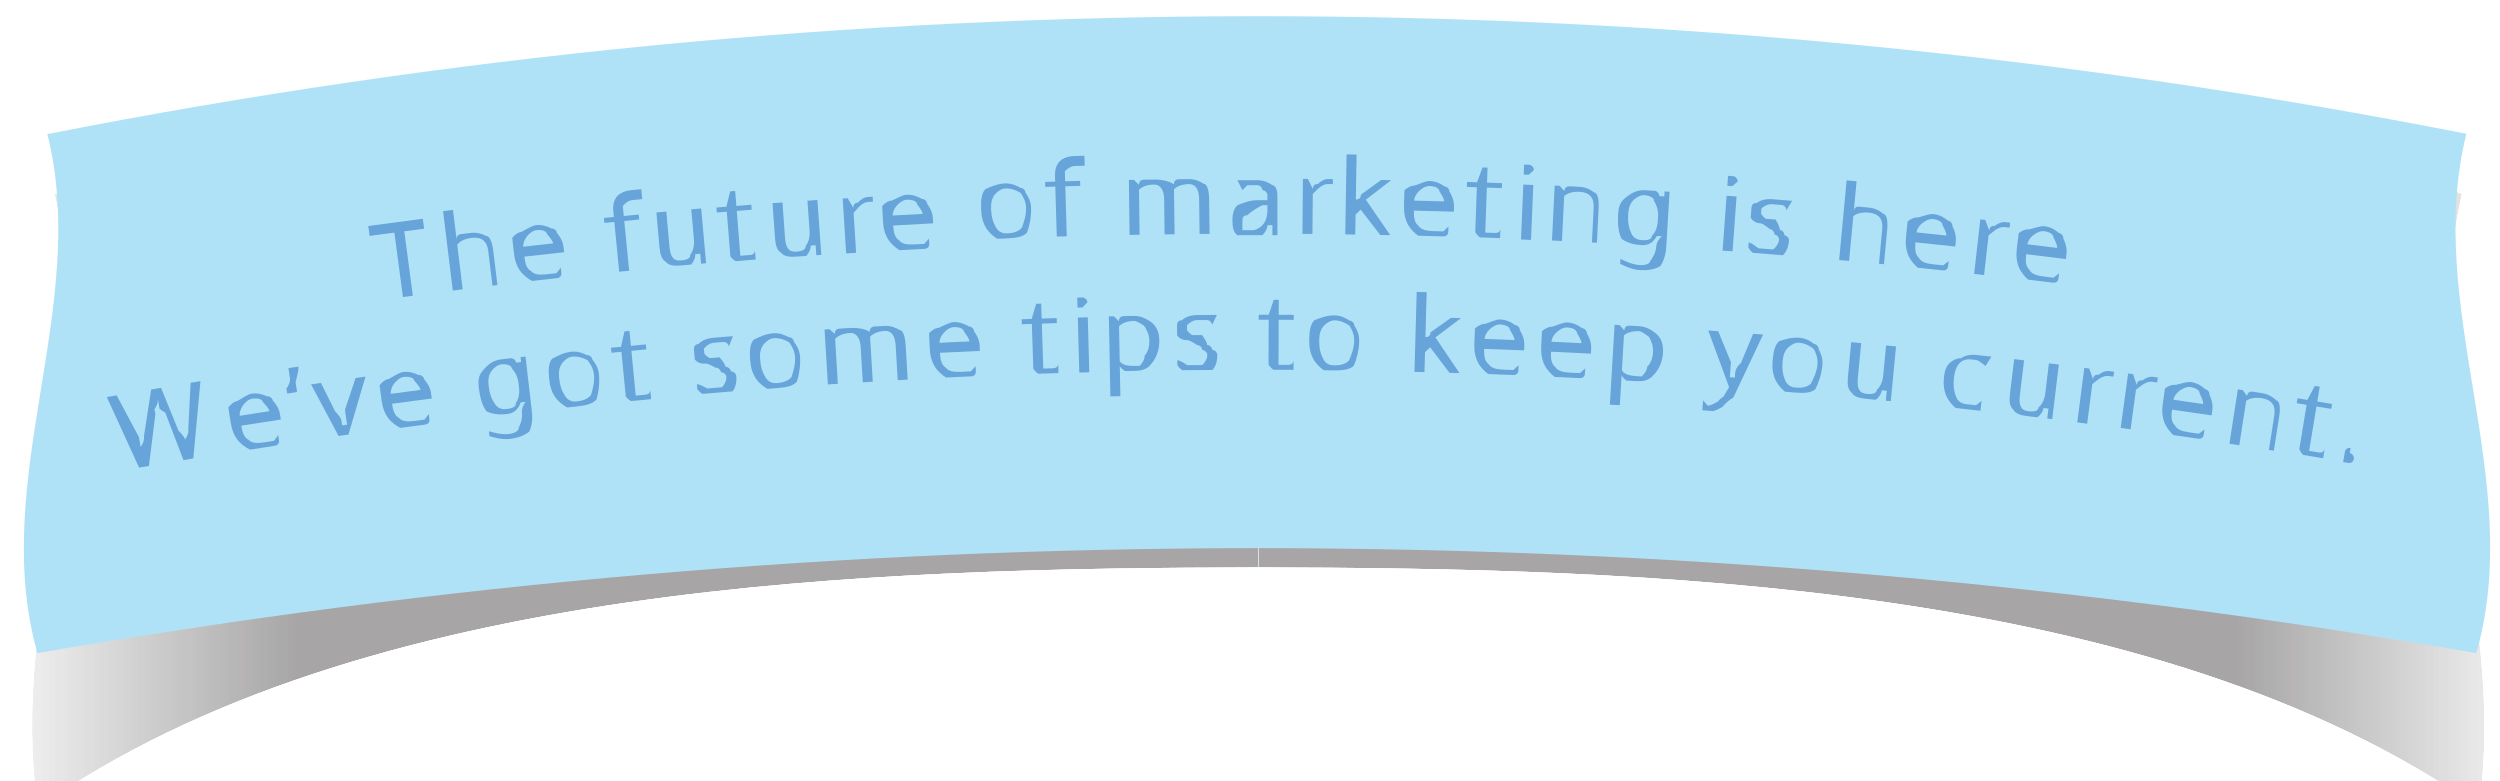
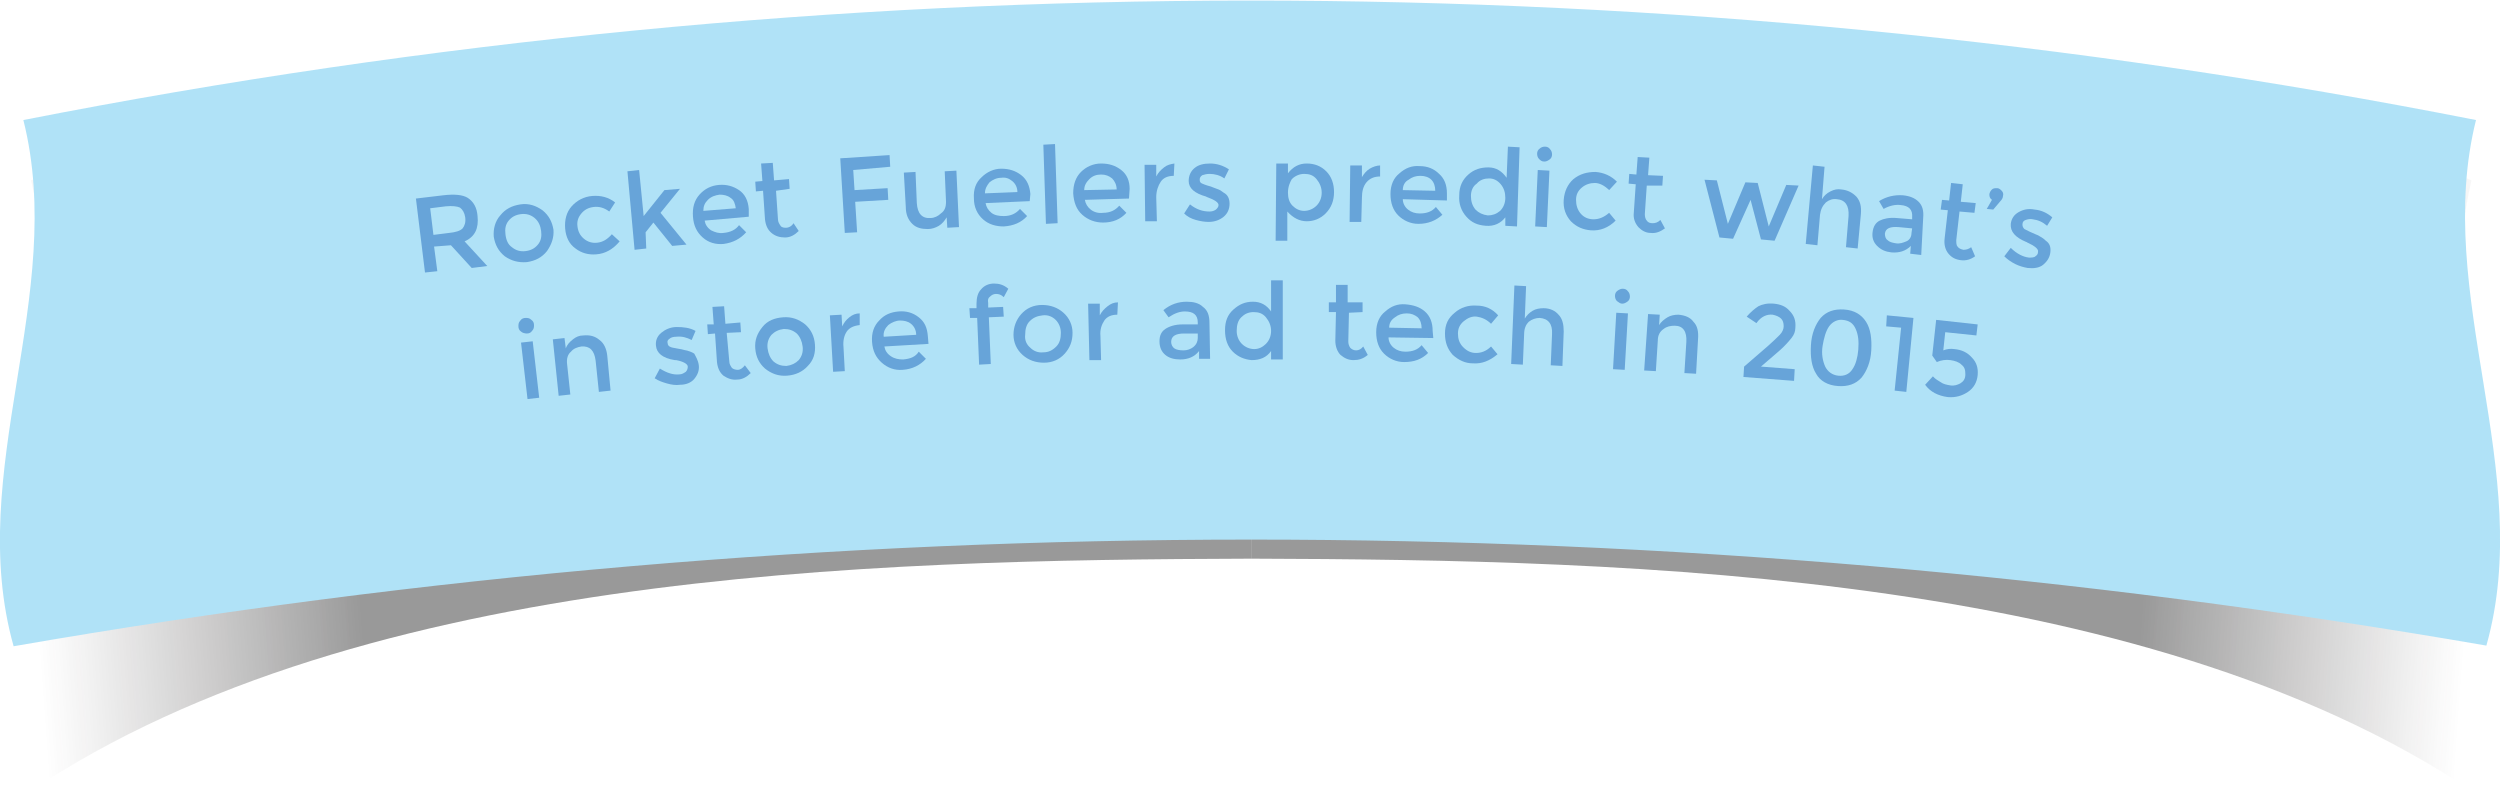
- <svg xmlns="http://www.w3.org/2000/svg" xmlns:xlink="http://www.w3.org/1999/xlink" version="1.1" id="Layer_1" x="0px" y="0px" width="7.812px" height="2.438px" viewBox="0 0 7.812 2.438" enable-background="new 0 0 7.812 2.438" xml:space="preserve">
+ <svg xmlns="http://www.w3.org/2000/svg" version="1.1" id="Layer_1" x="0px" y="0px" width="385.3px" height="123.7px" viewBox="0 0 385.3 123.7" enable-background="new 0 0 385.3 123.7" xml:space="preserve">
  <g>
-     <defs>
-       <rect id="SVGID_1_" x="-12.526" y="-8.033" width="39.124" height="58.039" />
-     </defs>
-     <clipPath id="SVGID_2_">
-       <use xlink:href="#SVGID_1_" overflow="visible" />
-     </clipPath>
-     <g opacity="0.4" clip-path="url(#SVGID_2_)">
-       <g>
-         <defs>
-           <rect id="SVGID_3_" x="3.932" y="0.253" width="3.832" height="2.272" />
-         </defs>
-         <clipPath id="SVGID_4_">
-           <use xlink:href="#SVGID_3_" overflow="visible" />
-         </clipPath>
-         <g clip-path="url(#SVGID_4_)">
-           <defs>
-             <path id="SVGID_5_" d="M7.746,2.525C6.732,1.812,5.113,1.776,3.932,1.773c0-0.757,0-0.764,0-1.521       c1.41,0.149,2.539-0.155,3.761,0.354C7.525,1.371,7.838,1.867,7.746,2.525" />
-           </defs>
-           <clipPath id="SVGID_6_">
-             <use xlink:href="#SVGID_5_" overflow="visible" />
-           </clipPath>
-           <defs>
-             <filter id="Adobe_OpacityMaskFilter" filterUnits="userSpaceOnUse" x="3.754" y="-0.188" width="4.261" height="3">
-               <feColorMatrix type="matrix" values="1 0 0 0 0  0 1 0 0 0  0 0 1 0 0  0 0 0 1 0" />
-             </filter>
-           </defs>
-           <mask maskUnits="userSpaceOnUse" x="3.754" y="-0.188" width="4.261" height="3" id="SVGID_7_">
-             <g filter="url(#Adobe_OpacityMaskFilter)">
-               <linearGradient id="SVGID_8_" gradientUnits="userSpaceOnUse" x1="-974.632" y1="1472.445" x2="-974.612" y2="1472.445" gradientTransform="matrix(-50.1204 -3.6931 -3.6931 50.1204 -43403.379 -77397.508)">
-                 <stop offset="0" style="stop-color:#000000" />
-                 <stop offset="1" style="stop-color:#FFFFFF" />
-               </linearGradient>
-               <polygon clip-path="url(#SVGID_6_)" fill="url(#SVGID_8_)" points="7.816,2.812 3.754,2.512 3.954,-0.188 8.016,0.111               " />
-             </g>
-           </mask>
-           <linearGradient id="SVGID_9_" gradientUnits="userSpaceOnUse" x1="-974.633" y1="1472.445" x2="-974.613" y2="1472.445" gradientTransform="matrix(-50.1204 -3.6931 -3.6931 50.1204 -43403.379 -77397.508)">
-             <stop offset="0" style="stop-color:#231F20" />
-             <stop offset="1" style="stop-color:#231F20" />
-           </linearGradient>
-           <polygon clip-path="url(#SVGID_6_)" mask="url(#SVGID_7_)" fill="url(#SVGID_9_)" points="7.816,2.812 3.754,2.512       3.954,-0.188 8.016,0.111     " />
-         </g>
-       </g>
-     </g>
-     <g opacity="0.4" clip-path="url(#SVGID_2_)">
-       <g>
-         <defs>
-           <rect id="SVGID_10_" x="0.1" y="0.253" width="3.833" height="2.272" />
-         </defs>
-         <clipPath id="SVGID_11_">
-           <use xlink:href="#SVGID_10_" overflow="visible" />
-         </clipPath>
-         <g clip-path="url(#SVGID_11_)">
-           <defs>
-             <path id="SVGID_12_" d="M0.118,2.525C1.133,1.811,2.75,1.776,3.932,1.773c0-0.757,0-0.764,0-1.521       C2.523,0.402,1.394,0.098,0.171,0.607C0.339,1.373,0.024,1.867,0.118,2.525" />
-           </defs>
-           <clipPath id="SVGID_13_">
-             <use xlink:href="#SVGID_12_" overflow="visible" />
-           </clipPath>
-           <defs>
-             <filter id="Adobe_OpacityMaskFilter_1_" filterUnits="userSpaceOnUse" x="-0.154" y="-0.188" width="4.264" height="3">
-               <feColorMatrix type="matrix" values="1 0 0 0 0  0 1 0 0 0  0 0 1 0 0  0 0 0 1 0" />
-             </filter>
-           </defs>
-           <mask maskUnits="userSpaceOnUse" x="-0.154" y="-0.188" width="4.264" height="3" id="SVGID_14_">
-             <g filter="url(#Adobe_OpacityMaskFilter_1_)">
-               <linearGradient id="SVGID_15_" gradientUnits="userSpaceOnUse" x1="-968.487" y1="1472.897" x2="-968.467" y2="1472.897" gradientTransform="matrix(50.1261 -3.6935 3.6935 50.1261 43106.562 -77406.258)">
-                 <stop offset="0" style="stop-color:#000000" />
-                 <stop offset="1" style="stop-color:#FFFFFF" />
-               </linearGradient>
-               <polygon clip-path="url(#SVGID_13_)" fill="url(#SVGID_15_)" points="0.045,2.812 4.11,2.512 3.911,-0.188 -0.154,0.111               " />
-             </g>
-           </mask>
-           <linearGradient id="SVGID_16_" gradientUnits="userSpaceOnUse" x1="-968.487" y1="1472.897" x2="-968.467" y2="1472.897" gradientTransform="matrix(50.1261 -3.6935 3.6935 50.1261 43106.562 -77406.258)">
-             <stop offset="0" style="stop-color:#231F20" />
-             <stop offset="1" style="stop-color:#231F20" />
-           </linearGradient>
-           <polygon clip-path="url(#SVGID_13_)" mask="url(#SVGID_14_)" fill="url(#SVGID_16_)" points="0.045,2.812 4.11,2.512       3.911,-0.188 -0.154,0.111     " />
-         </g>
-       </g>
-     </g>
-     <path clip-path="url(#SVGID_2_)" fill="#B0E2F7" d="M7.738,2.041c-2.518-0.438-5.103-0.437-7.621,0   C-0.036,1.5,0.283,0.959,0.148,0.419c2.496-0.491,5.065-0.491,7.559-0.001C7.572,0.959,7.893,1.5,7.738,2.041" />
+     <linearGradient id="SVGID_1_" gradientUnits="userSpaceOnUse" x1="382.05" y1="70.854" x2="331.929" y2="67.16">
+       <stop offset="0" style="stop-color:#231F20;stop-opacity:0" />
+       <stop offset="1" style="stop-color:#000000" />
+     </linearGradient>
+     <path opacity="0.4" fill="url(#SVGID_1_)" d="M383.6,123.7c-50.8-35.7-131.7-37.4-190.7-37.6c0-37.8,0-38.2,0-76   c70.5,7.4,126.9-7.7,188,17.7C372.5,66.1,388.1,90.9,383.6,123.7z" />
+     <linearGradient id="SVGID_2_" gradientUnits="userSpaceOnUse" x1="-8617.233" y1="70.856" x2="-8667.359" y2="67.162" gradientTransform="matrix(-1 0 0 1 -8613.552 0)">
+       <stop offset="0" style="stop-color:#231F20;stop-opacity:0" />
+       <stop offset="1" style="stop-color:#000000" />
+     </linearGradient>
+     <path opacity="0.4" fill="url(#SVGID_2_)" d="M2.1,123.7C52.9,88,133.8,86.3,192.9,86.1c0-37.8,0-38.2,0-76   C122.4,17.6,66,2.4,4.8,27.8C13.2,66.1-2.6,90.8,2.1,123.7z" />
+     <path fill="#B0E2F7" d="M383.2,99.5C257.3,77.7,128,77.7,2.1,99.6c-7.6-27,8.3-54.1,1.5-81.1c124.8-24.5,253.2-24.6,378,0   C374.9,45.4,390.8,72.5,383.2,99.5z" />
  </g>
-   <text transform="matrix(0.9913 -0.1314 0.1314 0.9913 1.1816 0.9385)" fill="#67A4D9" font-family="'Montserrat-Regular'" font-size="0.328">T</text>
-   <text transform="matrix(0.9926 -0.1212 0.1212 0.9926 1.3838 0.9116)" fill="#67A4D9" font-family="'Montserrat-Regular'" font-size="0.328">h</text>
-   <text transform="matrix(0.9939 -0.1107 0.1107 0.9939 1.6006 0.8848)" fill="#67A4D9" font-family="'Montserrat-Regular'" font-size="0.328">e</text>
-   <text transform="matrix(0.9947 -0.1032 0.1032 0.9947 1.8076 0.8638)" fill="#67A4D9" font-family="'Montserrat-Regular'" font-size="0.328"> </text>
-   <text transform="matrix(0.9952 -0.0976 0.0976 0.9952 1.9038 0.8521)" fill="#67A4D9" font-family="'Montserrat-Regular'" font-size="0.328">f</text>
-   <text transform="matrix(0.996 -0.0889 0.0889 0.996 2.0352 0.8379)" fill="#67A4D9" font-family="'Montserrat-Regular'" font-size="0.328">u</text>
-   <text transform="matrix(0.9968 -0.08 0.08 0.9968 2.2524 0.8198)" fill="#67A4D9" font-family="'Montserrat-Regular'" font-size="0.328">t</text>
-   <text transform="matrix(0.9975 -0.0711 0.0711 0.9975 2.395 0.8086)" fill="#67A4D9" font-family="'Montserrat-Regular'" font-size="0.328">u</text>
-   <text transform="matrix(0.9981 -0.0623 0.0623 0.9981 2.6128 0.7939)" fill="#67A4D9" font-family="'Montserrat-Regular'" font-size="0.328">r</text>
-   <text transform="matrix(0.9986 -0.0537 0.0537 0.9986 2.7485 0.7852)" fill="#67A4D9" font-family="'Montserrat-Regular'" font-size="0.328">e</text>
-   <text transform="matrix(0.9989 -0.0462 0.0462 0.9989 2.957 0.7544)" fill="#67A4D9" font-family="'Montserrat-Regular'" font-size="0.328"> </text>
-   <text transform="matrix(0.9993 -0.0383 0.0383 0.9993 3.0537 0.7485)" fill="#67A4D9" font-family="'Montserrat-Regular'" font-size="0.328">o</text>
-   <text transform="matrix(0.9996 -0.0297 0.0297 0.9996 3.271 0.7402)" fill="#67A4D9" font-family="'Montserrat-Regular'" font-size="0.328">f</text>
-   <text transform="matrix(0.9997 -0.024 0.024 0.9997 3.4038 0.7393)" fill="#67A4D9" font-family="'Montserrat-Regular'" font-size="0.328"> </text>
-   <text transform="matrix(0.9999 -0.0132 0.0132 0.9999 3.4985 0.7344)" fill="#67A4D9" font-family="'Montserrat-Regular'" font-size="0.328">m</text>
-   <text transform="matrix(1 0 0 1 3.8354 0.7349)" fill="#67A4D9" font-family="'Montserrat-Regular'" font-size="0.328">a</text>
-   <text transform="matrix(1 0.0085 -0.0085 1 4.0386 0.7305)" fill="#67A4D9" font-family="'Montserrat-Regular'" font-size="0.328">r</text>
-   <text transform="matrix(0.9999 0.0168 -0.0168 0.9999 4.1724 0.7319)" fill="#67A4D9" font-family="'Montserrat-Regular'" font-size="0.328">k</text>
-   <text transform="matrix(0.9996 0.0269 -0.0269 0.9996 4.3691 0.7349)" fill="#67A4D9" font-family="'Montserrat-Regular'" font-size="0.328">e</text>
-   <text transform="matrix(0.9994 0.0356 -0.0356 0.9994 4.5781 0.7402)" fill="#67A4D9" font-family="'Montserrat-Regular'" font-size="0.328">t</text>
-   <text transform="matrix(0.9991 0.0415 -0.0415 0.9991 4.7217 0.7471)" fill="#67A4D9" font-family="'Montserrat-Regular'" font-size="0.328">i</text>
-   <text transform="matrix(0.9988 0.0493 -0.0493 0.9988 4.8184 0.75)" fill="#67A4D9" font-family="'Montserrat-Regular'" font-size="0.328">n</text>
-   <text transform="matrix(0.9982 0.0602 -0.0602 0.9982 5.0352 0.7603)" fill="#67A4D9" font-family="'Montserrat-Regular'" font-size="0.328">g</text>
-   <text transform="matrix(0.9977 0.0681 -0.0681 0.9977 5.2559 0.7739)" fill="#67A4D9" font-family="'Montserrat-Regular'" font-size="0.328"> </text>
-   <text transform="matrix(0.9973 0.0728 -0.0728 0.9973 5.3516 0.7808)" fill="#67A4D9" font-family="'Montserrat-Regular'" font-size="0.328">i</text>
-   <text transform="matrix(0.9968 0.0795 -0.0795 0.9968 5.4463 0.7876)" fill="#67A4D9" font-family="'Montserrat-Regular'" font-size="0.328">s</text>
-   <text transform="matrix(0.9963 0.0861 -0.0861 0.9963 5.6191 0.8013)" fill="#67A4D9" font-family="'Montserrat-Regular'" font-size="0.328"> </text>
-   <text transform="matrix(0.9956 0.0938 -0.0938 0.9956 5.7158 0.8096)" fill="#67A4D9" font-family="'Montserrat-Regular'" font-size="0.328">h</text>
-   <text transform="matrix(0.9945 0.1043 -0.1043 0.9945 5.9307 0.8301)" fill="#67A4D9" font-family="'Montserrat-Regular'" font-size="0.328">e</text>
-   <text transform="matrix(0.9936 0.1128 -0.1128 0.9936 6.1377 0.8525)" fill="#67A4D9" font-family="'Montserrat-Regular'" font-size="0.328">r</text>
-   <text transform="matrix(0.9926 0.1213 -0.1213 0.9926 6.2754 0.8662)" fill="#67A4D9" font-family="'Montserrat-Regular'" font-size="0.328">e</text>
-   <text transform="matrix(0.991 0.1335 -0.1335 0.991 6.5811 0.9053)" fill="#67A4D9" font-family="'Montserrat-Regular'" font-size="0.328"> </text>
-   <text transform="matrix(0.9859 -0.1676 0.1676 0.9859 0.373 1.4717)" fill="#67A4D9" font-family="'Montserrat-Regular'" font-size="0.328">W</text>
-   <text transform="matrix(0.9881 -0.1541 0.1541 0.9881 0.7197 1.4146)" fill="#67A4D9" font-family="'Montserrat-Regular'" font-size="0.328">e</text>
-   <text transform="matrix(0.9891 -0.1474 0.1474 0.9891 0.9204 1.3843)" fill="#67A4D9" font-family="'Montserrat-Regular'" font-size="0.328">’</text>
-   <text transform="matrix(0.99 -0.1408 0.1408 0.99 0.9961 1.3711)" fill="#67A4D9" font-family="'Montserrat-Regular'" font-size="0.328">v</text>
-   <text transform="matrix(0.9914 -0.131 0.131 0.9914 1.189 1.3452)" fill="#67A4D9" font-family="'Montserrat-Regular'" font-size="0.328">e</text>
-   <text transform="matrix(0.9923 -0.1236 0.1236 0.9923 1.396 1.3154)" fill="#67A4D9" font-family="'Montserrat-Regular'" font-size="0.328"> </text>
-   <text transform="matrix(0.9933 -0.1158 0.1158 0.9933 1.4912 1.3047)" fill="#67A4D9" font-family="'Montserrat-Regular'" font-size="0.328">g</text>
-   <text transform="matrix(0.9945 -0.105 0.105 0.9945 1.7104 1.2798)" fill="#67A4D9" font-family="'Montserrat-Regular'" font-size="0.328">o</text>
-   <text transform="matrix(0.9954 -0.0962 0.0962 0.9954 1.9258 1.2578)" fill="#67A4D9" font-family="'Montserrat-Regular'" font-size="0.328">t</text>
-   <text transform="matrix(0.9959 -0.0903 0.0903 0.9959 2.0693 1.2432)" fill="#67A4D9" font-family="'Montserrat-Regular'" font-size="0.328"> </text>
-   <text transform="matrix(0.9965 -0.0836 0.0836 0.9965 2.1646 1.2334)" fill="#67A4D9" font-family="'Montserrat-Regular'" font-size="0.328">s</text>
-   <text transform="matrix(0.9973 -0.074 0.074 0.9973 2.3354 1.2197)" fill="#67A4D9" font-family="'Montserrat-Regular'" font-size="0.328">o</text>
-   <text transform="matrix(0.9982 -0.0601 0.0601 0.9982 2.5557 1.2031)" fill="#67A4D9" font-family="'Montserrat-Regular'" font-size="0.328">m</text>
-   <text transform="matrix(0.9989 -0.0466 0.0466 0.9989 2.894 1.1826)" fill="#67A4D9" font-family="'Montserrat-Regular'" font-size="0.328">e</text>
-   <text transform="matrix(0.9992 -0.039 0.039 0.9992 3.1021 1.1743)" fill="#67A4D9" font-family="'Montserrat-Regular'" font-size="0.328"> </text>
-   <text transform="matrix(0.9995 -0.033 0.033 0.9995 3.1982 1.1694)" fill="#67A4D9" font-family="'Montserrat-Regular'" font-size="0.328">t</text>
-   <text transform="matrix(0.9996 -0.0271 0.0271 0.9996 3.3413 1.165)" fill="#67A4D9" font-family="'Montserrat-Regular'" font-size="0.328">i</text>
-   <text transform="matrix(0.9998 -0.0191 0.0191 0.9998 3.437 1.1611)" fill="#67A4D9" font-family="'Montserrat-Regular'" font-size="0.328">p</text>
-   <text transform="matrix(1 -0.0091 0.0091 1 3.6636 1.1572)" fill="#67A4D9" font-family="'Montserrat-Regular'" font-size="0.328">s</text>
-   <text transform="matrix(1 -0.0025 0.0025 1 3.8975 1.2183)" fill="#67A4D9" font-family="'Montserrat-Regular'" font-size="0.328"> </text>
-   <text transform="matrix(1 0.0035 -0.0035 1 3.9326 1.1553)" fill="#67A4D9" font-family="'Montserrat-Regular'" font-size="0.328">t</text>
-   <text transform="matrix(0.9999 0.0125 -0.0125 0.9999 4.0742 1.1562)" fill="#67A4D9" font-family="'Montserrat-Regular'" font-size="0.328">o</text>
-   <text transform="matrix(0.9998 0.0203 -0.0203 0.9998 4.293 1.1592)" fill="#67A4D9" font-family="'Montserrat-Regular'" font-size="0.328"> </text>
-   <text transform="matrix(0.9996 0.0276 -0.0276 0.9996 4.3887 1.1611)" fill="#67A4D9" font-family="'Montserrat-Regular'" font-size="0.328">k</text>
-   <text transform="matrix(0.9993 0.0377 -0.0377 0.9993 4.5879 1.1665)" fill="#67A4D9" font-family="'Montserrat-Regular'" font-size="0.328">e</text>
-   <text transform="matrix(0.9988 0.0481 -0.0481 0.9988 4.7959 1.1748)" fill="#67A4D9" font-family="'Montserrat-Regular'" font-size="0.328">e</text>
-   <text transform="matrix(0.9983 0.0589 -0.0589 0.9983 5.0039 1.1846)" fill="#67A4D9" font-family="'Montserrat-Regular'" font-size="0.328">p</text>
-   <text transform="matrix(0.9978 0.0668 -0.0668 0.9978 5.2305 1.1978)" fill="#67A4D9" font-family="'Montserrat-Regular'" font-size="0.328"> </text>
-   <text transform="matrix(0.9973 0.0741 -0.0741 0.9973 5.3252 1.2041)" fill="#67A4D9" font-family="'Montserrat-Regular'" font-size="0.328">y</text>
-   <text transform="matrix(0.9965 0.0841 -0.0841 0.9965 5.5156 1.2188)" fill="#67A4D9" font-family="'Montserrat-Regular'" font-size="0.328">o</text>
-   <text transform="matrix(0.9955 0.0949 -0.0949 0.9955 5.7373 1.2373)" fill="#67A4D9" font-family="'Montserrat-Regular'" font-size="0.328">u</text>
-   <text transform="matrix(0.9947 0.1027 -0.1027 0.9947 5.9541 1.2583)" fill="#67A4D9" font-family="'Montserrat-Regular'" font-size="0.328"> </text>
-   <text transform="matrix(0.994 0.1098 -0.1098 0.994 6.0488 1.2681)" fill="#67A4D9" font-family="'Montserrat-Regular'" font-size="0.328">c</text>
-   <text transform="matrix(0.9928 0.1199 -0.1199 0.9928 6.2422 1.2891)" fill="#67A4D9" font-family="'Montserrat-Regular'" font-size="0.328">u</text>
-   <text transform="matrix(0.9917 0.1286 -0.1286 0.9917 6.46 1.3159)" fill="#67A4D9" font-family="'Montserrat-Regular'" font-size="0.328">r</text>
-   <text transform="matrix(0.9908 0.1353 -0.1353 0.9908 6.5957 1.333)" fill="#67A4D9" font-family="'Montserrat-Regular'" font-size="0.328">r</text>
-   <text transform="matrix(0.9896 0.1437 -0.1437 0.9896 6.7295 1.3506)" fill="#67A4D9" font-family="'Montserrat-Regular'" font-size="0.328">e</text>
-   <text transform="matrix(0.9881 0.154 -0.154 0.9881 6.9355 1.3818)" fill="#67A4D9" font-family="'Montserrat-Regular'" font-size="0.328">n</text>
-   <text transform="matrix(0.9867 0.1627 -0.1627 0.9867 7.1514 1.4141)" fill="#67A4D9" font-family="'Montserrat-Regular'" font-size="0.328">t</text>
-   <text transform="matrix(0.9857 0.1685 -0.1685 0.9857 7.291 1.4385)" fill="#67A4D9" font-family="'Montserrat-Regular'" font-size="0.328">.</text>
+   <g>
+     <path fill="#67A4D9" d="M73.6,33.3c0.2,1.9-0.4,3.2-2,3.9l3.5,3.8l-2.4,0.3l-3.2-3.5L66.9,38l0.5,3.8l-1.9,0.2l-1.4-11.4l4.2-0.5   c1.7-0.2,3-0.1,3.8,0.4C73,31.1,73.5,32,73.6,33.3z M71.3,35.2c0.3-0.4,0.5-0.9,0.4-1.7c-0.1-0.7-0.4-1.2-0.8-1.5   c-0.4-0.2-1.2-0.3-2.2-0.2l-2.4,0.3l0.5,4.1l2.4-0.3C70.2,35.8,70.9,35.6,71.3,35.2z" />
+     <path fill="#67A4D9" d="M84.3,38.7c-0.8,1-1.8,1.5-3.1,1.7c-1.3,0.1-2.4-0.2-3.4-0.9c-1-0.8-1.5-1.8-1.7-3c-0.1-1.2,0.2-2.4,1-3.3   c0.8-1,1.8-1.5,3.1-1.7s2.4,0.2,3.4,0.9c1,0.8,1.5,1.8,1.7,3C85.4,36.6,85,37.7,84.3,38.7z M78.9,38.1c0.6,0.5,1.3,0.7,2.1,0.6   c0.8-0.1,1.4-0.4,1.9-1c0.5-0.6,0.6-1.3,0.5-2.1c-0.1-0.8-0.4-1.5-1-2c-0.6-0.5-1.3-0.7-2.1-0.6c-0.8,0.1-1.4,0.4-1.9,1   c-0.5,0.6-0.6,1.3-0.5,2.1C78,37,78.3,37.7,78.9,38.1z" />
+     <path fill="#67A4D9" d="M91.9,39.2c-1.2,0.1-2.3-0.2-3.2-0.9c-1-0.7-1.5-1.8-1.6-3.1c-0.1-1.3,0.2-2.5,1-3.4   c0.8-0.9,1.9-1.5,3.2-1.6c1.3-0.1,2.5,0.2,3.5,1l-0.9,1.4c-0.8-0.6-1.6-0.8-2.4-0.7c-0.8,0.1-1.4,0.4-1.9,1c-0.5,0.6-0.7,1.2-0.6,2   s0.4,1.4,1,1.9c0.6,0.5,1.3,0.7,2.1,0.6c0.8-0.1,1.5-0.5,2.2-1.3l1.2,1.1C94.5,38.4,93.3,39.1,91.9,39.2z" />
+     <path fill="#67A4D9" d="M99.6,38.3l-1.8,0.2l-1.1-12.1l1.8-0.2l0.7,7.1l3.2-4l2.4-0.2l-3,3.7l4,4.9l-2.2,0.2l-2.9-3.6l-1.2,1.5   L99.6,38.3z" />
+     <path fill="#67A4D9" d="M115.4,33.4l-6.8,0.6c0.1,0.6,0.4,1.1,1,1.5c0.6,0.3,1.2,0.5,1.9,0.4c1.1-0.1,1.9-0.5,2.4-1.2l1.1,1.1   c-0.9,1-2,1.6-3.5,1.8c-1.2,0.1-2.3-0.2-3.2-1s-1.4-1.8-1.5-3.2c-0.1-1.4,0.2-2.5,1-3.4c0.8-0.9,1.8-1.4,3-1.5   c1.2-0.1,2.2,0.2,3.1,0.8s1.4,1.6,1.5,2.9L115.4,33.4z M108.4,32.5l5-0.4c-0.1-0.7-0.3-1.3-0.8-1.6c-0.5-0.4-1.1-0.5-1.7-0.5   c-0.7,0.1-1.3,0.3-1.8,0.8C108.6,31.3,108.4,31.8,108.4,32.5z" />
+     <path fill="#67A4D9" d="M119.6,29.4l0.3,4.4c0,0.4,0.2,0.7,0.4,1s0.6,0.3,0.9,0.3s0.8-0.2,1.1-0.7l0.8,1.2c-0.6,0.6-1.3,1-2.1,1   s-1.5-0.2-2.1-0.7c-0.6-0.5-0.9-1.2-1-2.1l-0.3-4.4l-1.1,0.1l-0.1-1.5l1.1-0.1l-0.2-2.7l1.8-0.1l0.2,2.7l2.3-0.2l0.1,1.5   L119.6,29.4z" />
+     <path fill="#67A4D9" d="M131.5,26.2l0.2,3.1l5.1-0.3l0.1,1.8l-5.1,0.3l0.3,4.7l-1.9,0.1l-0.7-11.5l7.6-0.5l0.1,1.8L131.5,26.2z" />
+     <path fill="#67A4D9" d="M145.8,31.1l-0.2-4.7l1.8-0.1l0.4,8.7l-1.8,0.1l-0.1-1.6c-0.3,0.5-0.7,1-1.2,1.3s-1.1,0.5-1.7,0.5   c-1,0-1.8-0.2-2.4-0.8s-1-1.4-1-2.6l-0.3-5.3l1.8-0.1l0.2,4.8c0.1,1.6,0.8,2.4,2.1,2.3c0.6,0,1.2-0.3,1.6-0.7   C145.6,32.5,145.8,31.9,145.8,31.1z" />
+     <path fill="#67A4D9" d="M158.7,31l-6.8,0.3c0.1,0.6,0.4,1.1,0.9,1.5c0.5,0.4,1.2,0.5,1.9,0.5c1.1,0,1.9-0.4,2.5-1.1l1.1,1.1   c-0.9,1-2.1,1.5-3.6,1.6c-1.2,0-2.3-0.3-3.2-1.1c-0.9-0.8-1.4-1.9-1.4-3.2c-0.1-1.4,0.3-2.5,1.2-3.3c0.8-0.8,1.9-1.3,3-1.3   c1.2,0,2.2,0.3,3.1,1c0.9,0.7,1.3,1.7,1.4,2.9L158.7,31z M151.8,29.8l5-0.2c0-0.7-0.3-1.3-0.8-1.7c-0.5-0.4-1-0.6-1.7-0.5   c-0.7,0-1.3,0.3-1.8,0.7C152.1,28.6,151.8,29.1,151.8,29.8z" />
+     <path fill="#67A4D9" d="M163,34.4l-1.8,0.1l-0.4-12.2l1.8-0.1L163,34.4z" />
+     <path fill="#67A4D9" d="M174,30.6l-6.8,0.2c0.1,0.6,0.4,1.1,0.9,1.5c0.5,0.4,1.2,0.6,1.9,0.5c1.1,0,1.9-0.4,2.5-1.1l1.1,1.1   c-0.9,1-2.1,1.5-3.6,1.5c-1.2,0-2.3-0.4-3.2-1.2c-0.9-0.8-1.3-1.9-1.4-3.3c0-1.4,0.4-2.5,1.2-3.3s1.9-1.3,3.1-1.3s2.2,0.3,3.1,1   s1.3,1.7,1.3,2.9L174,30.6z M167.1,29.3l5-0.1c0-0.7-0.3-1.3-0.7-1.7c-0.5-0.4-1-0.6-1.7-0.6c-0.7,0-1.3,0.2-1.8,0.7   C167.4,28.1,167.1,28.6,167.1,29.3z" />
+     <path fill="#67A4D9" d="M180.9,27.1c-0.9,0-1.6,0.3-2,0.9s-0.7,1.4-0.7,2.4l0.1,3.7l-1.8,0l-0.1-8.7l1.8,0l0,1.8   c0.3-0.6,0.7-1,1.2-1.4s1-0.5,1.6-0.6L180.9,27.1C181,27.1,180.9,27.1,180.9,27.1z" />
+     <path fill="#67A4D9" d="M189.5,31.4c0,0.8-0.3,1.5-0.9,2s-1.4,0.8-2.3,0.8c-0.6,0-1.3-0.1-2-0.3c-0.7-0.2-1.3-0.5-1.8-1l0.9-1.4   c1,0.8,2,1.1,3,1.1c0.4,0,0.7-0.1,1-0.3c0.2-0.2,0.4-0.4,0.4-0.7c0-0.4-0.6-0.8-1.7-1.2c-0.1,0-0.2-0.1-0.2-0.1   c-1.8-0.5-2.7-1.3-2.7-2.4c0-0.8,0.3-1.5,0.9-2c0.6-0.5,1.4-0.7,2.4-0.7c1,0,2,0.3,2.9,0.9l-0.7,1.4c-0.7-0.5-1.5-0.7-2.3-0.7   c-0.4,0-0.8,0.1-1.1,0.2c-0.3,0.2-0.4,0.4-0.4,0.7c0,0.3,0.1,0.5,0.4,0.6c0.2,0.1,0.5,0.2,0.8,0.3c0.4,0.1,0.7,0.2,0.9,0.3   c0.3,0.1,0.5,0.2,0.8,0.3c0.3,0.1,0.5,0.3,0.8,0.5C189.2,30,189.5,30.6,189.5,31.4z" />
+     <path fill="#67A4D9" d="M201.4,25.2c1.2,0,2.2,0.4,3,1.2c0.8,0.8,1.2,1.9,1.2,3.2c0,1.3-0.4,2.4-1.3,3.3c-0.8,0.8-1.8,1.2-2.9,1.2   s-2.1-0.5-3-1.5l0,4.5l-1.8,0l0.1-11.9l1.8,0l0,1.5C199.3,25.7,200.2,25.2,201.4,25.2z M198.5,29.7c0,0.8,0.2,1.5,0.7,2   c0.5,0.5,1.1,0.8,1.8,0.8c0.7,0,1.4-0.3,1.9-0.8c0.5-0.5,0.8-1.2,0.8-2c0-0.8-0.3-1.5-0.8-2.1s-1.1-0.8-1.9-0.8   c-0.7,0-1.4,0.3-1.9,0.8C198.8,28.1,198.5,28.8,198.5,29.7z" />
+     <path fill="#67A4D9" d="M212.7,27.2c-0.9,0-1.6,0.3-2.1,0.9c-0.5,0.6-0.7,1.4-0.7,2.4l-0.1,3.7l-1.8,0l0.1-8.7l1.8,0l0,1.8   c0.3-0.5,0.7-1,1.2-1.3s1.1-0.5,1.6-0.5L212.7,27.2C212.8,27.2,212.7,27.2,212.7,27.2z" />
+     <path fill="#67A4D9" d="M223,30.9l-6.8-0.2c0,0.6,0.3,1.2,0.8,1.6c0.5,0.4,1.1,0.6,1.8,0.6c1.1,0,1.9-0.3,2.5-1l1,1.2   c-1,0.9-2.2,1.4-3.7,1.4c-1.2,0-2.3-0.5-3.1-1.3s-1.2-1.9-1.2-3.3s0.5-2.5,1.4-3.2c0.9-0.8,1.9-1.2,3.1-1.1c1.2,0,2.2,0.4,3,1.2   c0.8,0.7,1.2,1.7,1.2,3L223,30.9z M216.2,29.3l5,0.1c0-0.7-0.2-1.3-0.6-1.7c-0.4-0.4-1-0.6-1.7-0.6c-0.7,0-1.3,0.2-1.8,0.6   C216.5,28,216.2,28.6,216.2,29.3z" />
+     <path fill="#67A4D9" d="M226,33.4c-0.8-0.9-1.2-2-1.1-3.3c0-1.4,0.5-2.4,1.4-3.2s1.9-1.1,3.1-1.1s2.1,0.6,2.8,1.6l0.2-4.8l1.8,0.1   l-0.4,12.2l-1.8-0.1l0-1.3c-0.7,0.9-1.7,1.4-3,1.3C227.7,34.7,226.8,34.3,226,33.4z M226.7,30.2c0,0.8,0.2,1.5,0.7,2.1   c0.5,0.5,1.1,0.8,1.9,0.9c0.7,0,1.3-0.2,1.9-0.7c0.5-0.5,0.8-1.2,0.8-2s-0.2-1.5-0.7-2.1c-0.5-0.6-1.1-0.9-1.8-0.9   c-0.7,0-1.4,0.2-1.9,0.8C227,28.7,226.7,29.4,226.7,30.2z" />
+     <path fill="#67A4D9" d="M238.4,35l-1.8-0.1l0.4-8.7l1.8,0.1L238.4,35z M237.2,24.5c-0.2-0.2-0.3-0.5-0.3-0.8c0-0.3,0.1-0.6,0.4-0.8   c0.2-0.2,0.5-0.3,0.8-0.3s0.6,0.1,0.8,0.4c0.2,0.2,0.3,0.5,0.3,0.8c0,0.3-0.1,0.6-0.4,0.8s-0.5,0.3-0.8,0.3   C237.6,24.9,237.4,24.7,237.2,24.5z" />
+     <path fill="#67A4D9" d="M245.2,35.5c-1.2-0.1-2.2-0.5-3.1-1.4c-0.8-0.9-1.2-2-1.1-3.3c0.1-1.3,0.6-2.4,1.5-3.2   c1-0.8,2.1-1.1,3.4-1.1c1.3,0.1,2.4,0.6,3.3,1.5l-1.2,1.3c-0.7-0.7-1.5-1.1-2.2-1.1s-1.4,0.2-2,0.7s-0.9,1.1-0.9,1.9   c0,0.8,0.2,1.5,0.7,2.1c0.5,0.6,1.2,0.9,2,0.9c0.8,0,1.6-0.3,2.4-1l1,1.2C247.9,35.1,246.6,35.6,245.2,35.5z" />
+     <path fill="#67A4D9" d="M253.8,28.6l-0.3,4.4c0,0.4,0.1,0.8,0.3,1c0.2,0.3,0.5,0.4,0.9,0.4c0.4,0,0.8-0.1,1.2-0.5l0.7,1.3   c-0.7,0.5-1.4,0.8-2.2,0.7c-0.8,0-1.4-0.4-1.9-0.9c-0.5-0.6-0.8-1.3-0.7-2.2l0.3-4.4l-1.1-0.1l0.1-1.5l1.1,0.1l0.2-2.7l1.8,0.1   l-0.2,2.7l2.3,0.1l-0.1,1.5L253.8,28.6z" />
+     <path fill="#67A4D9" d="M267.1,36.8l-2.1-0.2l-2.3-8.9l1.9,0.1l1.7,6.7l2.7-6.4l1.9,0.1l1.7,6.7l2.7-6.4l1.9,0.1l-3.7,8.5l-2.1-0.2   l-1.6-6.1L267.1,36.8z" />
+     <path fill="#67A4D9" d="M280.5,33.1l-0.4,4.7l-1.8-0.2l1.1-12.1l1.8,0.2l-0.4,5c0.3-0.5,0.7-0.9,1.3-1.2c0.6-0.3,1.1-0.4,1.7-0.3   c1,0.1,1.7,0.5,2.3,1.1c0.6,0.7,0.8,1.5,0.7,2.7l-0.5,5.3l-1.8-0.2l0.4-4.8c0.1-1.6-0.5-2.5-1.8-2.6c-0.6-0.1-1.2,0.1-1.7,0.5   C280.9,31.7,280.6,32.3,280.5,33.1z" />
+     <path fill="#67A4D9" d="M296.1,39.3l-1.7-0.2l0.1-1.2c-0.8,0.8-1.8,1.1-3,1c-0.9-0.1-1.6-0.4-2.2-1s-0.8-1.3-0.7-2.1   c0.1-0.9,0.5-1.5,1.1-1.8s1.5-0.5,2.6-0.4l2.4,0.2l0-0.3c0.1-1.2-0.5-1.8-1.8-1.9c-0.8-0.1-1.7,0.1-2.6,0.6l-0.7-1.2   c1.1-0.7,2.4-1,3.7-0.9c1,0.1,1.8,0.4,2.4,1c0.6,0.6,0.8,1.4,0.7,2.5L296.1,39.3z M294.6,35.9l0.1-0.7l-2.1-0.2   c-1.3-0.1-2,0.2-2.1,1c0,0.4,0.1,0.8,0.4,1c0.3,0.3,0.7,0.4,1.3,0.5c0.6,0.1,1.1-0.1,1.6-0.3S294.6,36.5,294.6,35.9z" />
+     <path fill="#67A4D9" d="M302,32.6l-0.5,4.4c0,0.4,0,0.8,0.2,1c0.2,0.3,0.5,0.4,0.9,0.5c0.4,0,0.8-0.1,1.2-0.4l0.6,1.4   c-0.7,0.5-1.4,0.7-2.2,0.6c-0.8-0.1-1.4-0.4-1.9-1c-0.5-0.6-0.7-1.4-0.6-2.3l0.5-4.4l-1.1-0.1l0.2-1.5l1.1,0.1l0.3-2.7l1.8,0.2   l-0.3,2.7l2.3,0.2l-0.2,1.5L302,32.6z" />
+     <path fill="#67A4D9" d="M307,30.8c-0.3-0.2-0.4-0.5-0.4-0.8c0-0.3,0.2-0.6,0.4-0.8c0.2-0.2,0.5-0.2,0.8-0.2c0.3,0,0.5,0.2,0.7,0.4   c0.2,0.2,0.3,0.5,0.2,0.8c0,0.3-0.2,0.6-0.4,0.8l-1.1,1.3l-1-0.1L307,30.8z" />
+     <path fill="#67A4D9" d="M316,38.9c-0.1,0.8-0.5,1.4-1.1,1.9s-1.5,0.6-2.4,0.5c-0.6-0.1-1.3-0.3-1.9-0.6s-1.2-0.7-1.7-1.2l1-1.3   c0.9,0.9,1.9,1.4,2.8,1.5c0.4,0,0.8,0,1-0.2c0.3-0.2,0.4-0.4,0.4-0.7c0.1-0.4-0.5-0.9-1.6-1.4c-0.1,0-0.1-0.1-0.2-0.1   c-1.7-0.7-2.5-1.6-2.4-2.8c0.1-0.8,0.5-1.4,1.2-1.8s1.5-0.6,2.5-0.4c1,0.1,1.9,0.5,2.7,1.2l-0.8,1.3c-0.7-0.6-1.4-0.9-2.2-1   c-0.4-0.1-0.8,0-1.1,0.1c-0.3,0.1-0.5,0.3-0.5,0.7c0,0.3,0.1,0.5,0.3,0.7c0.2,0.1,0.4,0.2,0.8,0.4c0.3,0.1,0.6,0.3,0.9,0.4   c0.3,0.1,0.5,0.2,0.8,0.4c0.2,0.1,0.5,0.3,0.8,0.6C315.9,37.5,316.1,38.1,316,38.9z" />
+   </g>
+   <g>
+     <path fill="#67A4D9" d="M80.3,51.1c-0.3-0.2-0.4-0.5-0.4-0.8c0-0.3,0-0.6,0.3-0.9c0.2-0.3,0.5-0.4,0.8-0.4c0.3,0,0.6,0,0.9,0.3   c0.3,0.2,0.4,0.5,0.4,0.8c0,0.3,0,0.6-0.3,0.9c-0.2,0.3-0.5,0.4-0.8,0.4S80.5,51.3,80.3,51.1z M83.1,61.3l-1.8,0.2l-1-8.7l1.8-0.2   L83.1,61.3z" />
+     <path fill="#67A4D9" d="M87.4,56.1l0.5,4.7L86.1,61l-0.9-8.7l1.8-0.2l0.2,1.6c0.2-0.6,0.6-1,1.1-1.4c0.5-0.4,1-0.6,1.6-0.6   c1-0.1,1.8,0.1,2.5,0.7c0.7,0.5,1.1,1.4,1.2,2.5l0.5,5.3l-1.8,0.2l-0.5-4.8c-0.2-1.6-0.9-2.3-2.2-2.2c-0.6,0.1-1.2,0.3-1.6,0.8   C87.5,54.6,87.3,55.3,87.4,56.1z" />
+     <path fill="#67A4D9" d="M107.7,56.3c0.1,0.8-0.2,1.5-0.7,2.1s-1.3,0.9-2.2,0.9c-0.6,0.1-1.3,0-2-0.2s-1.3-0.4-1.9-0.8l0.8-1.5   c1.1,0.7,2.1,1,3,0.9c0.4,0,0.7-0.2,1-0.4c0.2-0.2,0.3-0.5,0.3-0.8c0-0.4-0.7-0.8-1.8-1c-0.1,0-0.2,0-0.2,0   c-1.9-0.3-2.8-1.1-2.9-2.2c-0.1-0.8,0.2-1.5,0.8-2c0.6-0.5,1.4-0.9,2.4-0.9s2,0.1,2.9,0.6l-0.6,1.4c-0.8-0.4-1.5-0.6-2.4-0.5   c-0.4,0-0.8,0.1-1,0.3c-0.3,0.2-0.4,0.4-0.3,0.7c0,0.3,0.2,0.5,0.5,0.6c0.2,0.1,0.5,0.1,0.9,0.2c0.4,0.1,0.7,0.1,1,0.2   c0.3,0.1,0.6,0.1,0.8,0.2c0.3,0.1,0.6,0.2,0.9,0.4C107.2,54.9,107.6,55.5,107.7,56.3z" />
+     <path fill="#67A4D9" d="M112,51.3l0.4,4.4c0,0.4,0.2,0.7,0.4,1c0.2,0.2,0.6,0.3,0.9,0.3c0.4,0,0.8-0.3,1.1-0.7l0.9,1.2   c-0.6,0.6-1.3,1-2.1,1c-0.8,0.1-1.5-0.2-2.1-0.6c-0.6-0.5-0.9-1.2-1-2.1l-0.3-4.4l-1.1,0.1l-0.1-1.5L110,50l-0.2-2.7l1.8-0.1   l0.2,2.7l2.3-0.2l0.1,1.5L112,51.3z" />
+     <path fill="#67A4D9" d="M124.5,56.4c-0.8,0.9-1.9,1.4-3.2,1.5s-2.4-0.3-3.4-1.1c-0.9-0.8-1.4-1.8-1.5-3.1c-0.1-1.3,0.3-2.3,1.1-3.3   s1.9-1.4,3.2-1.5s2.4,0.3,3.4,1.1c0.9,0.8,1.4,1.8,1.5,3.1C125.7,54.4,125.4,55.5,124.5,56.4z M119.2,55.7c0.6,0.5,1.2,0.7,2,0.7   c0.8-0.1,1.4-0.4,1.9-0.9c0.5-0.6,0.7-1.3,0.6-2.1c-0.1-0.8-0.4-1.5-0.9-2c-0.6-0.5-1.2-0.7-2-0.7c-0.8,0.1-1.4,0.4-1.9,0.9   c-0.5,0.6-0.7,1.3-0.6,2.1C118.4,54.5,118.7,55.2,119.2,55.7z" />
+     <path fill="#67A4D9" d="M132.5,50.1c-0.9,0.1-1.6,0.4-2,1s-0.6,1.4-0.5,2.4l0.2,3.7l-1.8,0.1l-0.5-8.7l1.8-0.1l0.1,1.8   c0.3-0.6,0.6-1,1.1-1.4c0.5-0.4,1-0.6,1.6-0.6L132.5,50.1C132.5,50.1,132.5,50.1,132.5,50.1z" />
+     <path fill="#67A4D9" d="M143.1,53l-6.8,0.4c0.1,0.6,0.4,1.1,1,1.5c0.6,0.4,1.2,0.5,1.9,0.5c1.1-0.1,1.9-0.4,2.4-1.2l1.1,1.1   c-0.9,1-2.1,1.6-3.6,1.7c-1.2,0.1-2.3-0.3-3.2-1.1c-0.9-0.8-1.4-1.8-1.5-3.2c-0.1-1.4,0.3-2.5,1.1-3.3c0.8-0.9,1.8-1.3,3-1.4   c1.2-0.1,2.2,0.2,3.1,0.9c0.9,0.7,1.3,1.6,1.4,2.9L143.1,53z M136.2,51.9l5-0.3c0-0.7-0.3-1.3-0.8-1.7c-0.5-0.4-1.1-0.5-1.7-0.5   s-1.3,0.3-1.8,0.7C136.4,50.6,136.1,51.2,136.2,51.9z" />
+     <path fill="#67A4D9" d="M152.3,46.7l0,0.7l2.3-0.1l0.1,1.5l-2.3,0.1l0.3,7.2l-1.8,0.1l-0.3-7.2l-1.1,0l-0.1-1.5l1.1,0l0-0.7   c0-0.9,0.2-1.7,0.7-2.2c0.5-0.6,1.2-0.9,2-0.9c0.8,0,1.5,0.2,2.2,0.8l-0.7,1.3c-0.4-0.4-0.8-0.5-1.2-0.5c-0.4,0-0.7,0.2-0.9,0.4   C152.3,45.9,152.2,46.2,152.3,46.7z" />
+     <path fill="#67A4D9" d="M164.1,54.5c-0.8,0.9-1.9,1.4-3.2,1.4s-2.4-0.4-3.3-1.2c-0.9-0.8-1.4-1.9-1.4-3.1s0.4-2.3,1.2-3.2   c0.8-0.9,1.9-1.4,3.2-1.4c1.3,0,2.4,0.4,3.3,1.2c0.9,0.8,1.4,1.9,1.4,3.1C165.3,52.6,164.9,53.6,164.1,54.5z M158.8,53.6   c0.5,0.5,1.2,0.8,2,0.7c0.8,0,1.4-0.3,2-0.9c0.5-0.5,0.7-1.2,0.7-2.1c0-0.8-0.3-1.5-0.8-2c-0.5-0.5-1.2-0.8-2-0.7s-1.4,0.3-2,0.9   c-0.5,0.5-0.7,1.2-0.7,2.1C157.9,52.4,158.2,53.1,158.8,53.6z" />
+     <path fill="#67A4D9" d="M172.2,48.5c-0.9,0-1.6,0.3-2,0.9c-0.4,0.6-0.7,1.4-0.6,2.4l0.1,3.7l-1.8,0l-0.2-8.7l1.8,0l0,1.8   c0.3-0.6,0.7-1,1.2-1.4c0.5-0.4,1-0.6,1.6-0.6L172.2,48.5C172.3,48.5,172.2,48.5,172.2,48.5z" />
+     <path fill="#67A4D9" d="M186.5,55.3l-1.7,0l0-1.2c-0.7,0.9-1.7,1.3-2.9,1.3c-0.9,0-1.7-0.2-2.3-0.7s-0.9-1.2-0.9-2.1   c0-0.9,0.3-1.5,0.9-1.9c0.6-0.4,1.5-0.7,2.6-0.7l2.4,0l0-0.3c0-1.2-0.7-1.7-2-1.7c-0.8,0-1.6,0.3-2.5,0.9l-0.8-1.1   c1.1-0.9,2.3-1.3,3.6-1.3c1,0,1.9,0.2,2.5,0.8c0.7,0.5,1,1.3,1,2.4L186.5,55.3z M184.6,52.1l0-0.7l-2.1,0c-1.3,0-2,0.4-2,1.3   c0,0.4,0.2,0.8,0.5,1c0.3,0.2,0.8,0.3,1.4,0.3c0.6,0,1.1-0.2,1.5-0.5C184.4,53.1,184.6,52.6,184.6,52.1z" />
+     <path fill="#67A4D9" d="M190,54.2c-0.8-0.8-1.2-1.9-1.2-3.3c0-1.4,0.4-2.4,1.3-3.2s1.8-1.2,3-1.2s2.1,0.5,2.8,1.5l0-4.8l1.8,0   l0,12.2l-1.8,0l0-1.3c-0.7,1-1.7,1.4-3,1.4C191.8,55.4,190.8,55,190,54.2z M190.6,51c0,0.8,0.3,1.5,0.8,2c0.5,0.5,1.2,0.8,1.9,0.8   c0.7,0,1.3-0.3,1.8-0.8c0.5-0.5,0.8-1.2,0.8-2c0-0.8-0.3-1.5-0.8-2.1c-0.5-0.6-1.1-0.8-1.9-0.8s-1.4,0.3-1.9,0.8   S190.6,50.1,190.6,51z" />
+     <path fill="#67A4D9" d="M207.9,48.2l-0.1,4.4c0,0.4,0.1,0.7,0.3,1c0.2,0.2,0.5,0.4,0.9,0.4c0.4,0,0.8-0.2,1.1-0.6l0.7,1.3   c-0.7,0.6-1.4,0.8-2.2,0.8c-0.8,0-1.4-0.3-2-0.8c-0.5-0.5-0.8-1.3-0.8-2.2l0.1-4.4l-1.1,0l0-1.5l1.1,0l0-2.7l1.8,0l0,2.7l2.3,0   l0,1.5L207.9,48.2z" />
+     <path fill="#67A4D9" d="M220.9,52.1L214,52c0,0.6,0.3,1.2,0.8,1.6c0.5,0.4,1.1,0.6,1.8,0.6c1.1,0,1.9-0.3,2.5-1l1,1.2   c-1,1-2.2,1.4-3.7,1.4c-1.2,0-2.3-0.5-3.1-1.3c-0.8-0.8-1.2-1.9-1.2-3.3s0.5-2.5,1.4-3.2c0.9-0.8,1.9-1.2,3.1-1.1s2.2,0.4,3,1.1   s1.2,1.7,1.2,3L220.9,52.1z M214.1,50.5l5,0.1c0-0.7-0.2-1.3-0.6-1.7c-0.5-0.4-1-0.6-1.7-0.6c-0.7,0-1.3,0.2-1.8,0.6   C214.4,49.3,214.1,49.8,214.1,50.5z" />
+     <path fill="#67A4D9" d="M227,56c-1.2,0-2.2-0.5-3.1-1.3c-0.8-0.9-1.2-1.9-1.2-3.3s0.5-2.4,1.5-3.2c0.9-0.8,2.1-1.2,3.4-1.1   c1.3,0,2.4,0.5,3.3,1.5l-1.1,1.3c-0.7-0.7-1.5-1-2.2-1.1s-1.4,0.2-2,0.7s-0.9,1.1-0.9,1.9c0,0.8,0.2,1.5,0.8,2.1s1.2,0.9,2,0.9   s1.6-0.3,2.3-1l1,1.2C229.6,55.6,228.4,56.1,227,56z" />
+     <path fill="#67A4D9" d="M234.9,51.5l-0.2,4.7l-1.8-0.1l0.5-12.1l1.8,0.1l-0.2,5c0.3-0.5,0.7-0.9,1.2-1.2s1.1-0.4,1.7-0.4   c1,0,1.8,0.4,2.3,1c0.6,0.6,0.8,1.5,0.8,2.6l-0.2,5.3l-1.8-0.1l0.2-4.8c0.1-1.6-0.6-2.4-1.9-2.5c-0.6,0-1.2,0.2-1.7,0.6   C235.2,50,234.9,50.6,234.9,51.5z" />
+     <path fill="#67A4D9" d="M250.4,57l-1.8-0.1l0.5-8.7l1.8,0.1L250.4,57z M249.2,46.4c-0.2-0.2-0.3-0.5-0.3-0.8c0-0.3,0.1-0.6,0.4-0.8   s0.5-0.3,0.8-0.3c0.3,0,0.6,0.1,0.8,0.4c0.2,0.2,0.3,0.5,0.3,0.8c0,0.3-0.1,0.6-0.4,0.8s-0.5,0.3-0.8,0.3   C249.7,46.8,249.5,46.6,249.2,46.4z" />
+     <path fill="#67A4D9" d="M255.5,52.5l-0.3,4.7l-1.8-0.1l0.6-8.7l1.8,0.1l-0.1,1.6c0.3-0.5,0.8-0.9,1.3-1.2s1.1-0.4,1.7-0.4   c1,0.1,1.8,0.4,2.3,1.1c0.6,0.6,0.8,1.5,0.7,2.7l-0.3,5.3l-1.8-0.1l0.3-4.8c0.1-1.6-0.5-2.5-1.8-2.5c-0.6,0-1.2,0.1-1.7,0.5   C255.8,51.1,255.5,51.7,255.5,52.5z" />
+     <path fill="#67A4D9" d="M274.3,51.6c0.4-0.4,0.6-0.9,0.6-1.3c0-0.5-0.1-0.9-0.4-1.2c-0.3-0.3-0.8-0.5-1.3-0.6   c-0.9-0.1-1.8,0.3-2.5,1.3l-1.5-1c0.6-0.7,1.2-1.2,1.8-1.6c0.6-0.3,1.4-0.5,2.4-0.4s1.8,0.4,2.4,1.1c0.7,0.7,1,1.5,0.9,2.6   c0,0.6-0.2,1.1-0.6,1.6s-1,1.2-1.8,1.9l-2.9,2.5l5.2,0.4l-0.1,1.8l-7.8-0.6l0.1-1.6l3.7-3.2C273.3,52.6,273.9,52,274.3,51.6z" />
+     <path fill="#67A4D9" d="M279.9,57.6c-0.7-1.1-0.9-2.6-0.8-4.4s0.7-3.2,1.5-4.2c0.9-1,2.1-1.4,3.6-1.3c1.6,0.1,2.7,0.8,3.4,1.9   s0.9,2.6,0.8,4.4s-0.7,3.2-1.5,4.2c-0.9,1-2.1,1.4-3.6,1.3C281.7,59.4,280.5,58.7,279.9,57.6z M281.9,50.3c-0.5,0.7-0.8,1.8-1,3   s0,2.3,0.4,3.2c0.4,0.8,1.1,1.3,2,1.4s1.7-0.2,2.2-1c0.5-0.7,0.8-1.8,0.9-3c0.1-1.3,0-2.3-0.4-3.2s-1-1.3-2-1.4   C283.2,49.2,282.4,49.6,281.9,50.3z" />
+     <path fill="#67A4D9" d="M290.8,48.6l4.1,0.4l-1.1,11.4l-1.8-0.2l1-9.7l-2.3-0.2L290.8,48.6z" />
+     <path fill="#67A4D9" d="M304.8,50l-0.2,1.7l-4.8-0.5l-0.3,2.8c0.5-0.2,1.1-0.3,1.7-0.2c1.1,0.1,2,0.5,2.7,1.3   c0.7,0.7,1,1.6,0.9,2.7c-0.1,1.1-0.6,2-1.5,2.6s-1.9,0.9-3.1,0.8c-1.5-0.2-2.7-0.8-3.5-1.9l1.2-1.3c0.1,0.1,0.2,0.2,0.3,0.3   c0.1,0.1,0.4,0.3,0.9,0.6c0.4,0.3,0.9,0.4,1.5,0.5s1.1-0.1,1.5-0.3c0.5-0.3,0.8-0.7,0.8-1.4s-0.1-1.1-0.6-1.5   c-0.4-0.4-1-0.6-1.7-0.7c-0.7-0.1-1.4,0-2.1,0.3l-0.7-1l0.6-5.5L304.8,50z" />
+   </g>
</svg>
